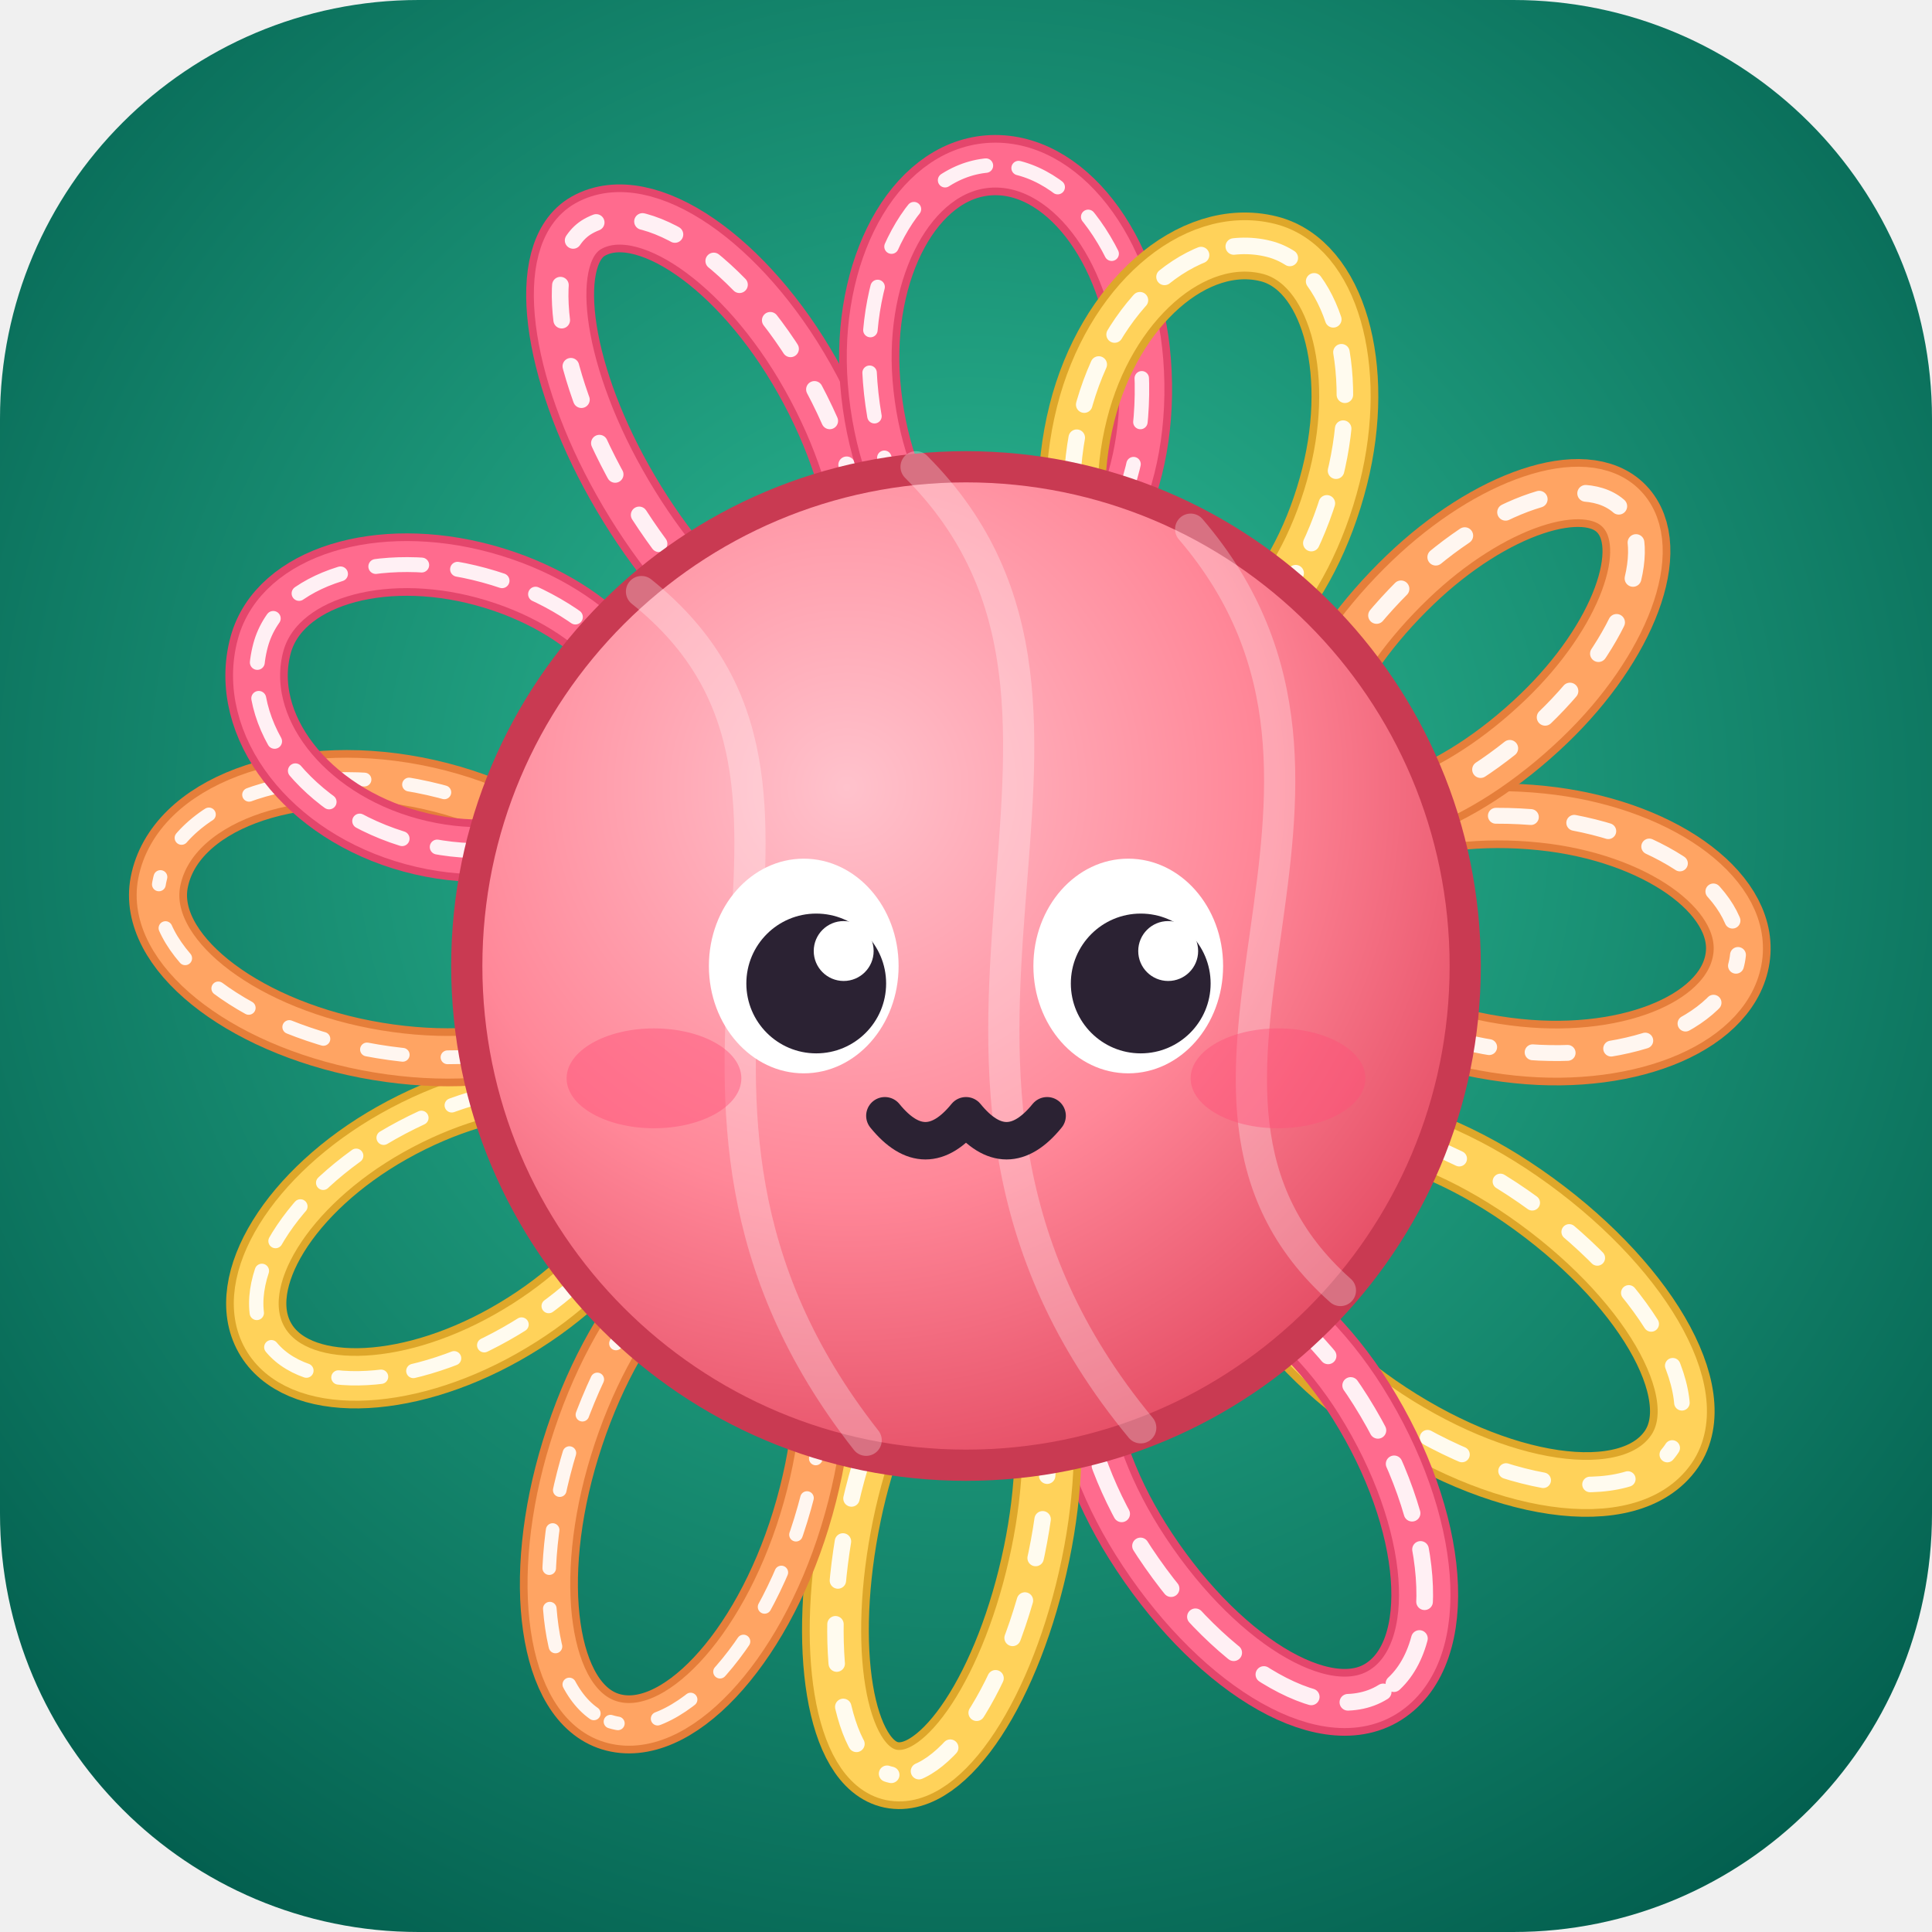
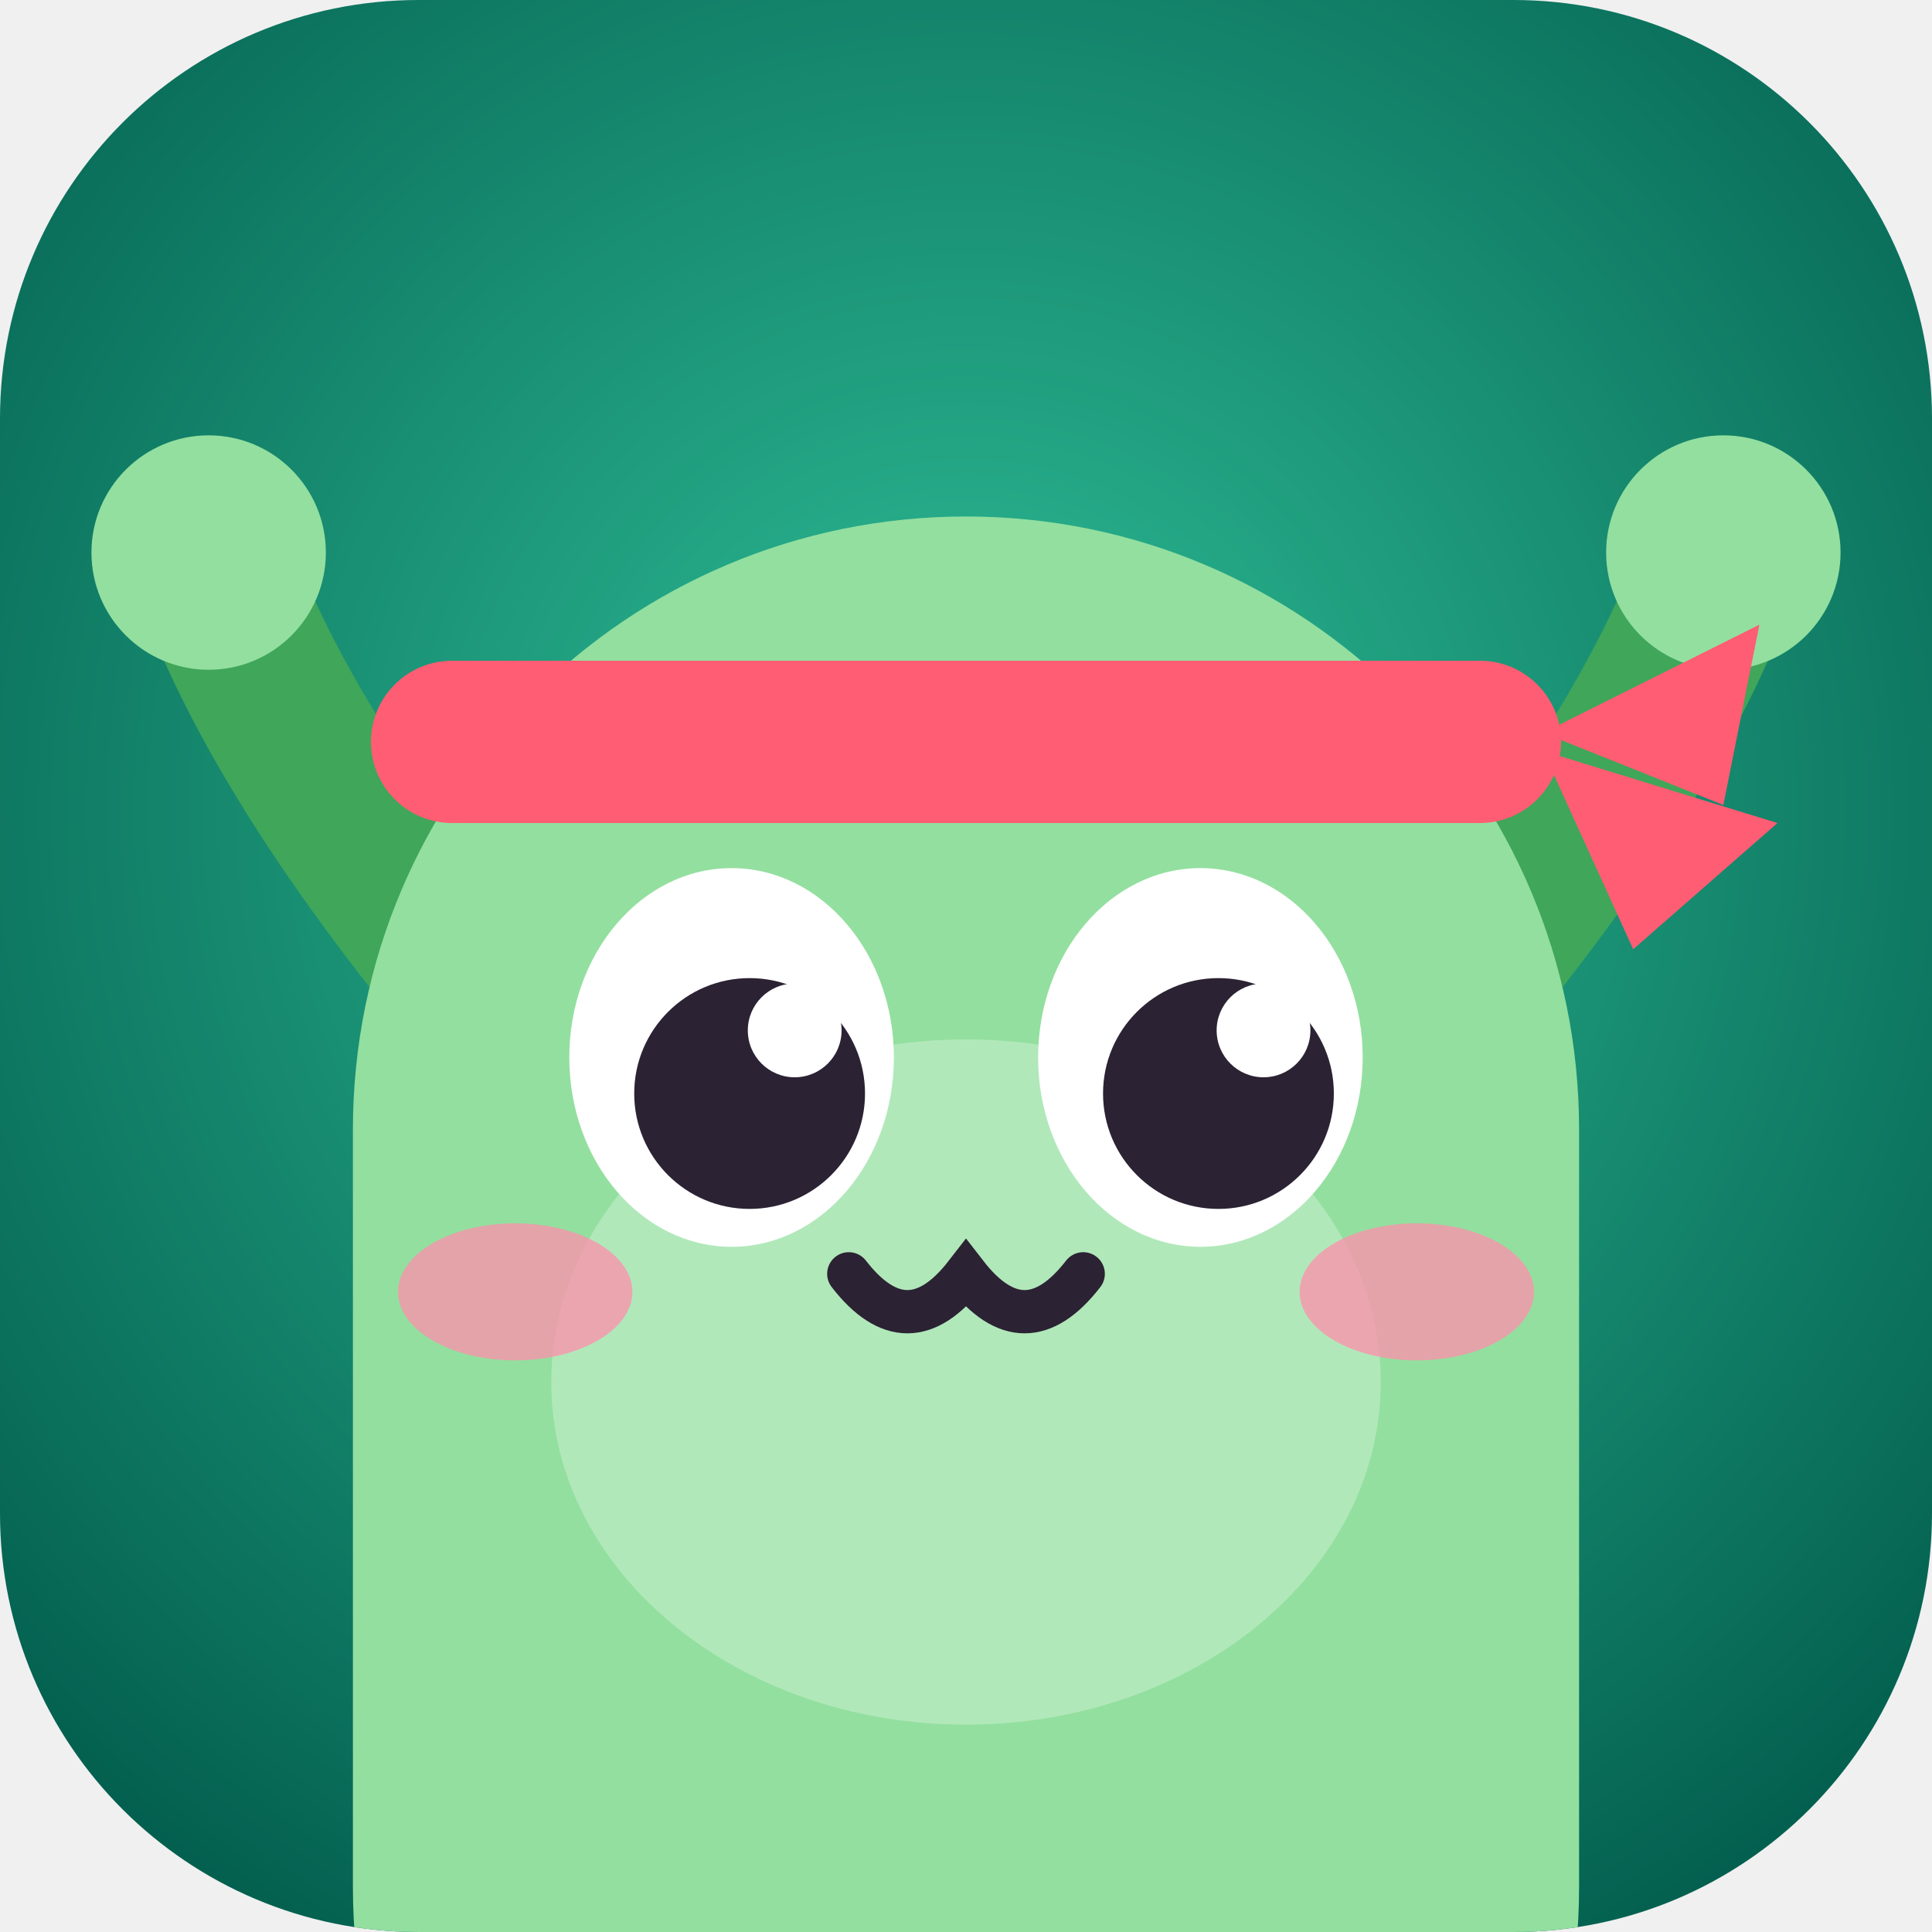
<svg xmlns="http://www.w3.org/2000/svg" viewBox="0 0 120 120">
  <defs>
    <radialGradient id="bg" cx="50%" cy="42%" r="72%">
      <stop offset="0" stop-color="#2fbf98" />
      <stop offset="1" stop-color="#00594a" />
    </radialGradient>
+     <clipPath id="c">
+       <rect width="120" height="120" rx="26" />
+     </clipPath>
  </defs>
-   <rect width="120" height="120" rx="26" fill="url(#bg)" />
-   <g transform="translate(60 60) scale(0.68)">
-     <defs>
-       <radialGradient id="k-b" cx=".38" cy=".32" r=".75">
-         <stop offset="0" stop-color="#ffc2cc" />
-         <stop offset=".55" stop-color="#ff8798" />
-         <stop offset="1" stop-color="#e2475f" />
-       </radialGradient>
-     </defs>
-     <g>
-       <g>
-         <g fill="none" stroke-linecap="round" stroke-linejoin="round">
-           <g transform="rotate(-3.3) rotate(9.2 51.6 0)">
-             <path d="M70.7 0C70.7 6.0 62.2 10.8 51.6 10.8C40.3 10.8 31.2 6.0 31.2 0C31.2 -5.8 40.3 -10.6 51.6 -10.6C62.2 -10.6 70.7 -5.8 70.7 0Z" stroke="#e57e3a" stroke-width="5.9" />
-             <path d="M70.7 0C70.7 6.0 62.2 10.8 51.6 10.8C40.3 10.8 31.2 6.0 31.2 0C31.2 -5.8 40.3 -10.6 51.6 -10.6C62.2 -10.6 70.7 -5.8 70.7 0Z" stroke="#ffa463" stroke-width="4.5" />
-             <path d="M70.7 0C70.7 6.0 62.2 10.8 51.6 10.8C40.3 10.8 31.2 6.0 31.2 0C31.2 -5.8 40.3 -10.6 51.6 -10.6C62.2 -10.6 70.7 -5.8 70.7 0Z" stroke="#fff" stroke-width="1.45" stroke-dasharray="3.2 4.0" stroke-dashoffset="2.2" opacity=".9" />
-           </g>
-           <g transform="rotate(34.3) rotate(0.4 53.8 0)">
-             <path d="M78.1 0C78.1 6.7 67.2 12.1 53.8 12.1C41.1 12.1 30.8 6.7 30.8 0C30.8 -6.2 41.1 -11.3 53.8 -11.3C67.2 -11.3 78.1 -6.2 78.1 0Z" stroke="#dea72a" stroke-width="5.9" />
-             <path d="M78.1 0C78.1 6.7 67.2 12.1 53.8 12.1C41.1 12.1 30.8 6.7 30.8 0C30.8 -6.2 41.1 -11.3 53.8 -11.3C67.2 -11.3 78.1 -6.2 78.1 0Z" stroke="#ffd25a" stroke-width="4.5" />
-             <path d="M78.1 0C78.1 6.7 67.2 12.1 53.8 12.1C41.1 12.1 30.8 6.7 30.8 0C30.8 -6.2 41.1 -11.3 53.8 -11.3C67.2 -11.3 78.1 -6.2 78.1 0Z" stroke="#fff" stroke-width="1.42" stroke-dasharray="3.5 4.3" stroke-dashoffset="2.9" opacity=".9" />
-           </g>
-           <g transform="rotate(61.1) rotate(-3.2 52.9 0)">
-             <path d="M76.5 0C76.5 6.5 65.9 11.7 52.9 11.7C41.0 11.7 31.4 6.5 31.4 0C31.4 -6.8 41.0 -12.4 52.9 -12.4C65.9 -12.4 76.5 -6.8 76.5 0Z" stroke="#e4466c" stroke-width="6.1" />
-             <path d="M76.5 0C76.5 6.5 65.9 11.7 52.9 11.7C41.0 11.7 31.4 6.5 31.4 0C31.4 -6.8 41.0 -12.4 52.9 -12.4C65.9 -12.4 76.5 -6.8 76.5 0Z" stroke="#ff6b8e" stroke-width="4.7" />
-             <path d="M76.5 0C76.5 6.5 65.9 11.7 52.9 11.7C41.0 11.7 31.4 6.5 31.4 0C31.4 -6.8 41.0 -12.4 52.9 -12.4C65.9 -12.4 76.5 -6.8 76.5 0Z" stroke="#fff" stroke-width="1.52" stroke-dasharray="4.8 3.4" stroke-dashoffset="1.4" opacity=".9" />
-           </g>
-           <g transform="rotate(92.5) rotate(9.2 51.9 0)">
-             <path d="M74.4 0C74.4 4.8 64.3 8.7 51.9 8.7C39.9 8.7 30.1 4.8 30.1 0C30.1 -4.9 39.9 -8.9 51.9 -8.9C64.3 -8.9 74.4 -4.9 74.4 0Z" stroke="#dea72a" stroke-width="6.1" />
-             <path d="M74.4 0C74.4 4.8 64.3 8.7 51.9 8.7C39.9 8.7 30.1 4.8 30.1 0C30.1 -4.9 39.9 -8.9 51.9 -8.9C64.3 -8.9 74.4 -4.9 74.4 0Z" stroke="#ffd25a" stroke-width="4.7" />
-             <path d="M74.4 0C74.4 4.8 64.3 8.7 51.9 8.7C39.9 8.7 30.1 4.8 30.1 0C30.1 -4.9 39.9 -8.9 51.9 -8.9C64.3 -8.9 74.4 -4.9 74.4 0Z" stroke="#fff" stroke-width="1.50" stroke-dasharray="3.6 4.0" stroke-dashoffset="3.2" opacity=".9" />
-           </g>
-           <g transform="rotate(118.6) rotate(-11.5 53.9 0)">
-             <path d="M76.6 0C76.6 6.0 66.4 10.8 53.9 10.8C40.9 10.8 30.5 6.0 30.5 0C30.5 -6.2 40.9 -11.2 53.9 -11.2C66.4 -11.2 76.6 -6.2 76.6 0Z" stroke="#e57e3a" stroke-width="5.3" />
-             <path d="M76.6 0C76.6 6.0 66.4 10.8 53.9 10.8C40.9 10.8 30.5 6.0 30.5 0C30.5 -6.2 40.9 -11.2 53.9 -11.2C66.4 -11.2 76.6 -6.2 76.6 0Z" stroke="#ffa463" stroke-width="3.9" />
-             <path d="M76.6 0C76.6 6.0 66.4 10.8 53.9 10.8C40.9 10.8 30.5 6.0 30.5 0C30.5 -6.2 40.9 -11.2 53.9 -11.2C66.4 -11.2 76.6 -6.2 76.6 0Z" stroke="#fff" stroke-width="1.24" stroke-dasharray="3.5 3.7" stroke-dashoffset="5.5" opacity=".9" />
-           </g>
-           <g transform="rotate(152.6) rotate(-2.0 53.2 0)">
-             <path d="M72.5 0C72.5 5.8 63.9 10.6 53.2 10.6C42.1 10.6 33.2 5.8 33.2 0C33.2 -5.8 42.1 -10.5 53.2 -10.5C63.9 -10.5 72.5 -5.8 72.5 0Z" stroke="#dea72a" stroke-width="5.5" />
-             <path d="M72.5 0C72.5 5.8 63.9 10.6 53.2 10.6C42.1 10.6 33.2 5.8 33.2 0C33.2 -5.8 42.1 -10.5 53.2 -10.5C63.9 -10.5 72.5 -5.8 72.5 0Z" stroke="#ffd25a" stroke-width="4.1" />
-             <path d="M72.5 0C72.5 5.8 63.9 10.6 53.2 10.6C42.1 10.6 33.2 5.8 33.2 0C33.2 -5.8 42.1 -10.5 53.2 -10.5C63.9 -10.5 72.5 -5.8 72.5 0Z" stroke="#fff" stroke-width="1.31" stroke-dasharray="3.9 3.0" stroke-dashoffset="4.5" opacity=".9" />
-           </g>
-           <g transform="rotate(183.9) rotate(7.0 52.8 0)">
-             <path d="M74.2 0C74.2 7.2 64.6 13.1 52.8 13.1C40.8 13.1 31.0 7.2 31.0 0C31.0 -6.3 40.8 -11.4 52.8 -11.4C64.6 -11.4 74.2 -6.3 74.2 0Z" stroke="#e57e3a" stroke-width="5.3" />
-             <path d="M74.2 0C74.2 7.2 64.6 13.1 52.8 13.1C40.8 13.1 31.0 7.2 31.0 0C31.0 -6.3 40.8 -11.4 52.8 -11.4C64.6 -11.4 74.2 -6.3 74.2 0Z" stroke="#ffa463" stroke-width="3.9" />
-             <path d="M74.2 0C74.2 7.2 64.6 13.1 52.8 13.1C40.8 13.1 31.0 7.2 31.0 0C31.0 -6.3 40.8 -11.4 52.8 -11.4C64.6 -11.4 74.2 -6.3 74.2 0Z" stroke="#fff" stroke-width="1.26" stroke-dasharray="3.3 4.1" stroke-dashoffset="2.8" opacity=".9" />
-           </g>
-           <g transform="rotate(207.6) rotate(-12.4 53.1 0)">
-             <path d="M71.1 0C71.1 6.4 63.0 11.5 53.1 11.5C43.0 11.5 34.7 6.4 34.7 0C34.7 -7.6 43.0 -13.7 53.1 -13.7C63.0 -13.7 71.1 -7.6 71.1 0Z" stroke="#e4466c" stroke-width="5.7" />
-             <path d="M71.1 0C71.1 6.4 63.0 11.5 53.1 11.5C43.0 11.5 34.7 6.4 34.7 0C34.7 -7.6 43.0 -13.7 53.1 -13.7C63.0 -13.7 71.1 -7.6 71.1 0Z" stroke="#ff6b8e" stroke-width="4.3" />
-             <path d="M71.1 0C71.1 6.4 63.0 11.5 53.1 11.5C43.0 11.5 34.7 6.4 34.7 0C34.7 -7.6 43.0 -13.7 53.1 -13.7C63.0 -13.7 71.1 -7.6 71.1 0Z" stroke="#fff" stroke-width="1.36" stroke-dasharray="4.2 3.3" stroke-dashoffset="1.5" opacity=".9" />
-           </g>
-           <g transform="rotate(243.9) rotate(-3.3 54.1 0)">
-             <path d="M75.9 0C75.9 5.9 66.1 10.7 54.1 10.7C41.6 10.7 31.5 5.9 31.5 0C31.5 -5.0 41.6 -9.0 54.1 -9.0C66.1 -9.0 75.9 -5.0 75.9 0Z" stroke="#e4466c" stroke-width="6.2" />
-             <path d="M75.9 0C75.9 5.9 66.1 10.7 54.1 10.7C41.6 10.7 31.5 5.9 31.5 0C31.5 -5.0 41.6 -9.0 54.1 -9.0C66.1 -9.0 75.9 -5.0 75.9 0Z" stroke="#ff6b8e" stroke-width="4.8" />
-             <path d="M75.9 0C75.9 5.9 66.1 10.7 54.1 10.7C41.6 10.7 31.5 5.9 31.5 0C31.5 -5.0 41.6 -9.0 54.1 -9.0C66.1 -9.0 75.9 -5.0 75.9 0Z" stroke="#fff" stroke-width="1.52" stroke-dasharray="3.2 4.3" stroke-dashoffset="2.4" opacity=".9" />
-           </g>
-           <g transform="rotate(273.7) rotate(-8.2 54.4 0)">
-             <path d="M73.3 0C73.3 6.9 64.8 12.5 54.4 12.5C43.2 12.5 34.1 6.9 34.1 0C34.1 -6.8 43.2 -12.3 54.4 -12.3C64.8 -12.3 73.3 -6.8 73.3 0Z" stroke="#e4466c" stroke-width="5.5" />
-             <path d="M73.3 0C73.3 6.9 64.8 12.5 54.4 12.5C43.2 12.5 34.1 6.9 34.1 0C34.1 -6.8 43.2 -12.3 54.4 -12.3C64.8 -12.3 73.3 -6.8 73.3 0Z" stroke="#ff6b8e" stroke-width="4.1" />
-             <path d="M73.3 0C73.3 6.9 64.8 12.5 54.4 12.5C43.2 12.5 34.1 6.9 34.1 0C34.1 -6.8 43.2 -12.3 54.4 -12.3C64.8 -12.3 73.3 -6.8 73.3 0Z" stroke="#fff" stroke-width="1.32" stroke-dasharray="4.0 3.9" stroke-dashoffset="5.1" opacity=".9" />
-           </g>
-           <g transform="rotate(296.0) rotate(-11.9 52.7 0)">
-             <path d="M71.4 0C71.4 6.0 63.0 10.9 52.7 10.9C41.7 10.9 32.8 6.0 32.8 0C32.8 -7.1 41.7 -12.9 52.7 -12.9C63.0 -12.9 71.4 -7.1 71.4 0Z" stroke="#dea72a" stroke-width="6.1" />
-             <path d="M71.4 0C71.4 6.0 63.0 10.9 52.7 10.9C41.7 10.9 32.8 6.0 32.8 0C32.8 -7.1 41.7 -12.9 52.7 -12.9C63.0 -12.9 71.4 -7.1 71.4 0Z" stroke="#ffd25a" stroke-width="4.7" />
-             <path d="M71.4 0C71.4 6.0 63.0 10.9 52.7 10.9C41.7 10.9 32.8 6.0 32.8 0C32.8 -7.1 41.7 -12.9 52.7 -12.9C63.0 -12.9 71.4 -7.1 71.4 0Z" stroke="#fff" stroke-width="1.51" stroke-dasharray="3.9 3.1" stroke-dashoffset="1.8" opacity=".9" />
-           </g>
-           <g transform="rotate(328.1) rotate(-11.9 54.9 0)">
-             <path d="M73.3 0C73.3 4.9 65.0 8.9 54.9 8.9C43.9 8.9 35.1 4.9 35.1 0C35.1 -4.8 43.9 -8.7 54.9 -8.7C65.0 -8.7 73.3 -4.8 73.3 0Z" stroke="#e57e3a" stroke-width="6.2" />
-             <path d="M73.3 0C73.3 4.9 65.0 8.9 54.9 8.9C43.9 8.9 35.1 4.9 35.1 0C35.1 -4.8 43.9 -8.7 54.9 -8.7C65.0 -8.7 73.3 -4.8 73.3 0Z" stroke="#ffa463" stroke-width="4.8" />
-             <path d="M73.3 0C73.3 4.9 65.0 8.9 54.9 8.9C43.9 8.9 35.1 4.9 35.1 0C35.1 -4.8 43.9 -8.7 54.9 -8.7C65.0 -8.7 73.3 -4.8 73.3 0Z" stroke="#fff" stroke-width="1.53" stroke-dasharray="3.3 4.3" stroke-dashoffset="4.2" opacity=".9" />
-           </g>
-         </g>
-       </g>
-       <g transform="scale(1.14)">
-         <circle r="40" fill="url(#k-b)" stroke="#c93a52" stroke-width="2.5" />
-         <path d="M-26 -30 C-6 -14 -30 10 -8 38 M-4 -40 C16 -20 -10 8 14 37 M18 -35 C36 -14 12 10 30 26" stroke="#fff" stroke-opacity=".28" stroke-width="2.5" fill="none" stroke-linecap="round" />
-         <g stroke-width="3.2" fill="none" stroke-linecap="round" stroke-linejoin="round">
-           <g>
-             <g fill="#fff">
-               <ellipse cx="-13" cy="0" rx="7.6" ry="8.6" />
-               <ellipse cx="13" cy="0" rx="7.6" ry="8.6" />
-             </g>
-             <g fill="#2b2233">
-               <circle cx="-12" cy="1.4" r="5.6" />
-               <circle cx="14" cy="1.4" r="5.6" />
-             </g>
-             <g fill="#fff">
-               <circle cx="-9.8" cy="-1.2" r="2.4" />
-               <circle cx="16.2" cy="-1.2" r="2.4" />
-             </g>
-             <g fill="#ff4f78" opacity=".45">
-               <ellipse cx="-25" cy="9" rx="7" ry="4" />
-               <ellipse cx="25" cy="9" rx="7" ry="4" />
-             </g>
-             <path d="M-6.5 12 q3.25 4 6.5 0 q3.25 4 6.5 0" stroke="#2b2233" stroke-width="3" />
-           </g>
-         </g>
-       </g>
+   <g clip-path="url(#c)">
+     <rect width="120" height="120" fill="url(#bg)" />
+     <g transform="translate(-7.2 -6) scale(1.12)">
+       <path d="M36 64 Q22 48 18 36 M84 64 Q98 48 102 36" stroke="#3fa65a" stroke-width="9" fill="none" stroke-linecap="round" />
+       <circle cx="18" cy="36" r="6.5" fill="#93df9f" />
+       <circle cx="102" cy="36" r="6.5" fill="#93df9f" />
+       <rect x="26" y="34" width="68" height="110" rx="34" fill="#93df9f" />
+       <ellipse cx="60" cy="82" rx="23" ry="19" fill="#fff" opacity=".28" />
+       <ellipse cx="47" cy="64" rx="9" ry="10.5" fill="#fff" />
+       <ellipse cx="73" cy="64" rx="9" ry="10.5" fill="#fff" />
+       <circle cx="48" cy="66" r="6.4" fill="#2b2233" />
+       <circle cx="74" cy="66" r="6.4" fill="#2b2233" />
+       <circle cx="50.5" cy="62.5" r="2.6" fill="#fff" />
+       <circle cx="76.5" cy="62.5" r="2.6" fill="#fff" />
+       <ellipse cx="35" cy="77" rx="6.5" ry="3.8" fill="#ff8fab" opacity=".75" />
+       <ellipse cx="85" cy="77" rx="6.5" ry="3.8" fill="#ff8fab" opacity=".75" />
+       <path d="M53.5 76 q3.25 4.2 6.5 0 q3.25 4.2 6.5 0" stroke="#2b2233" stroke-width="2.4" fill="none" stroke-linecap="round" />
+       <rect x="27" y="42" width="66" height="9" rx="4.5" fill="#ff5d73" />
+       <path d="M92 46 l12 -6 l-2 10 z M92 47 l13 4 l-8 7 z" fill="#ff5d73" />
    </g>
  </g>
</svg>
